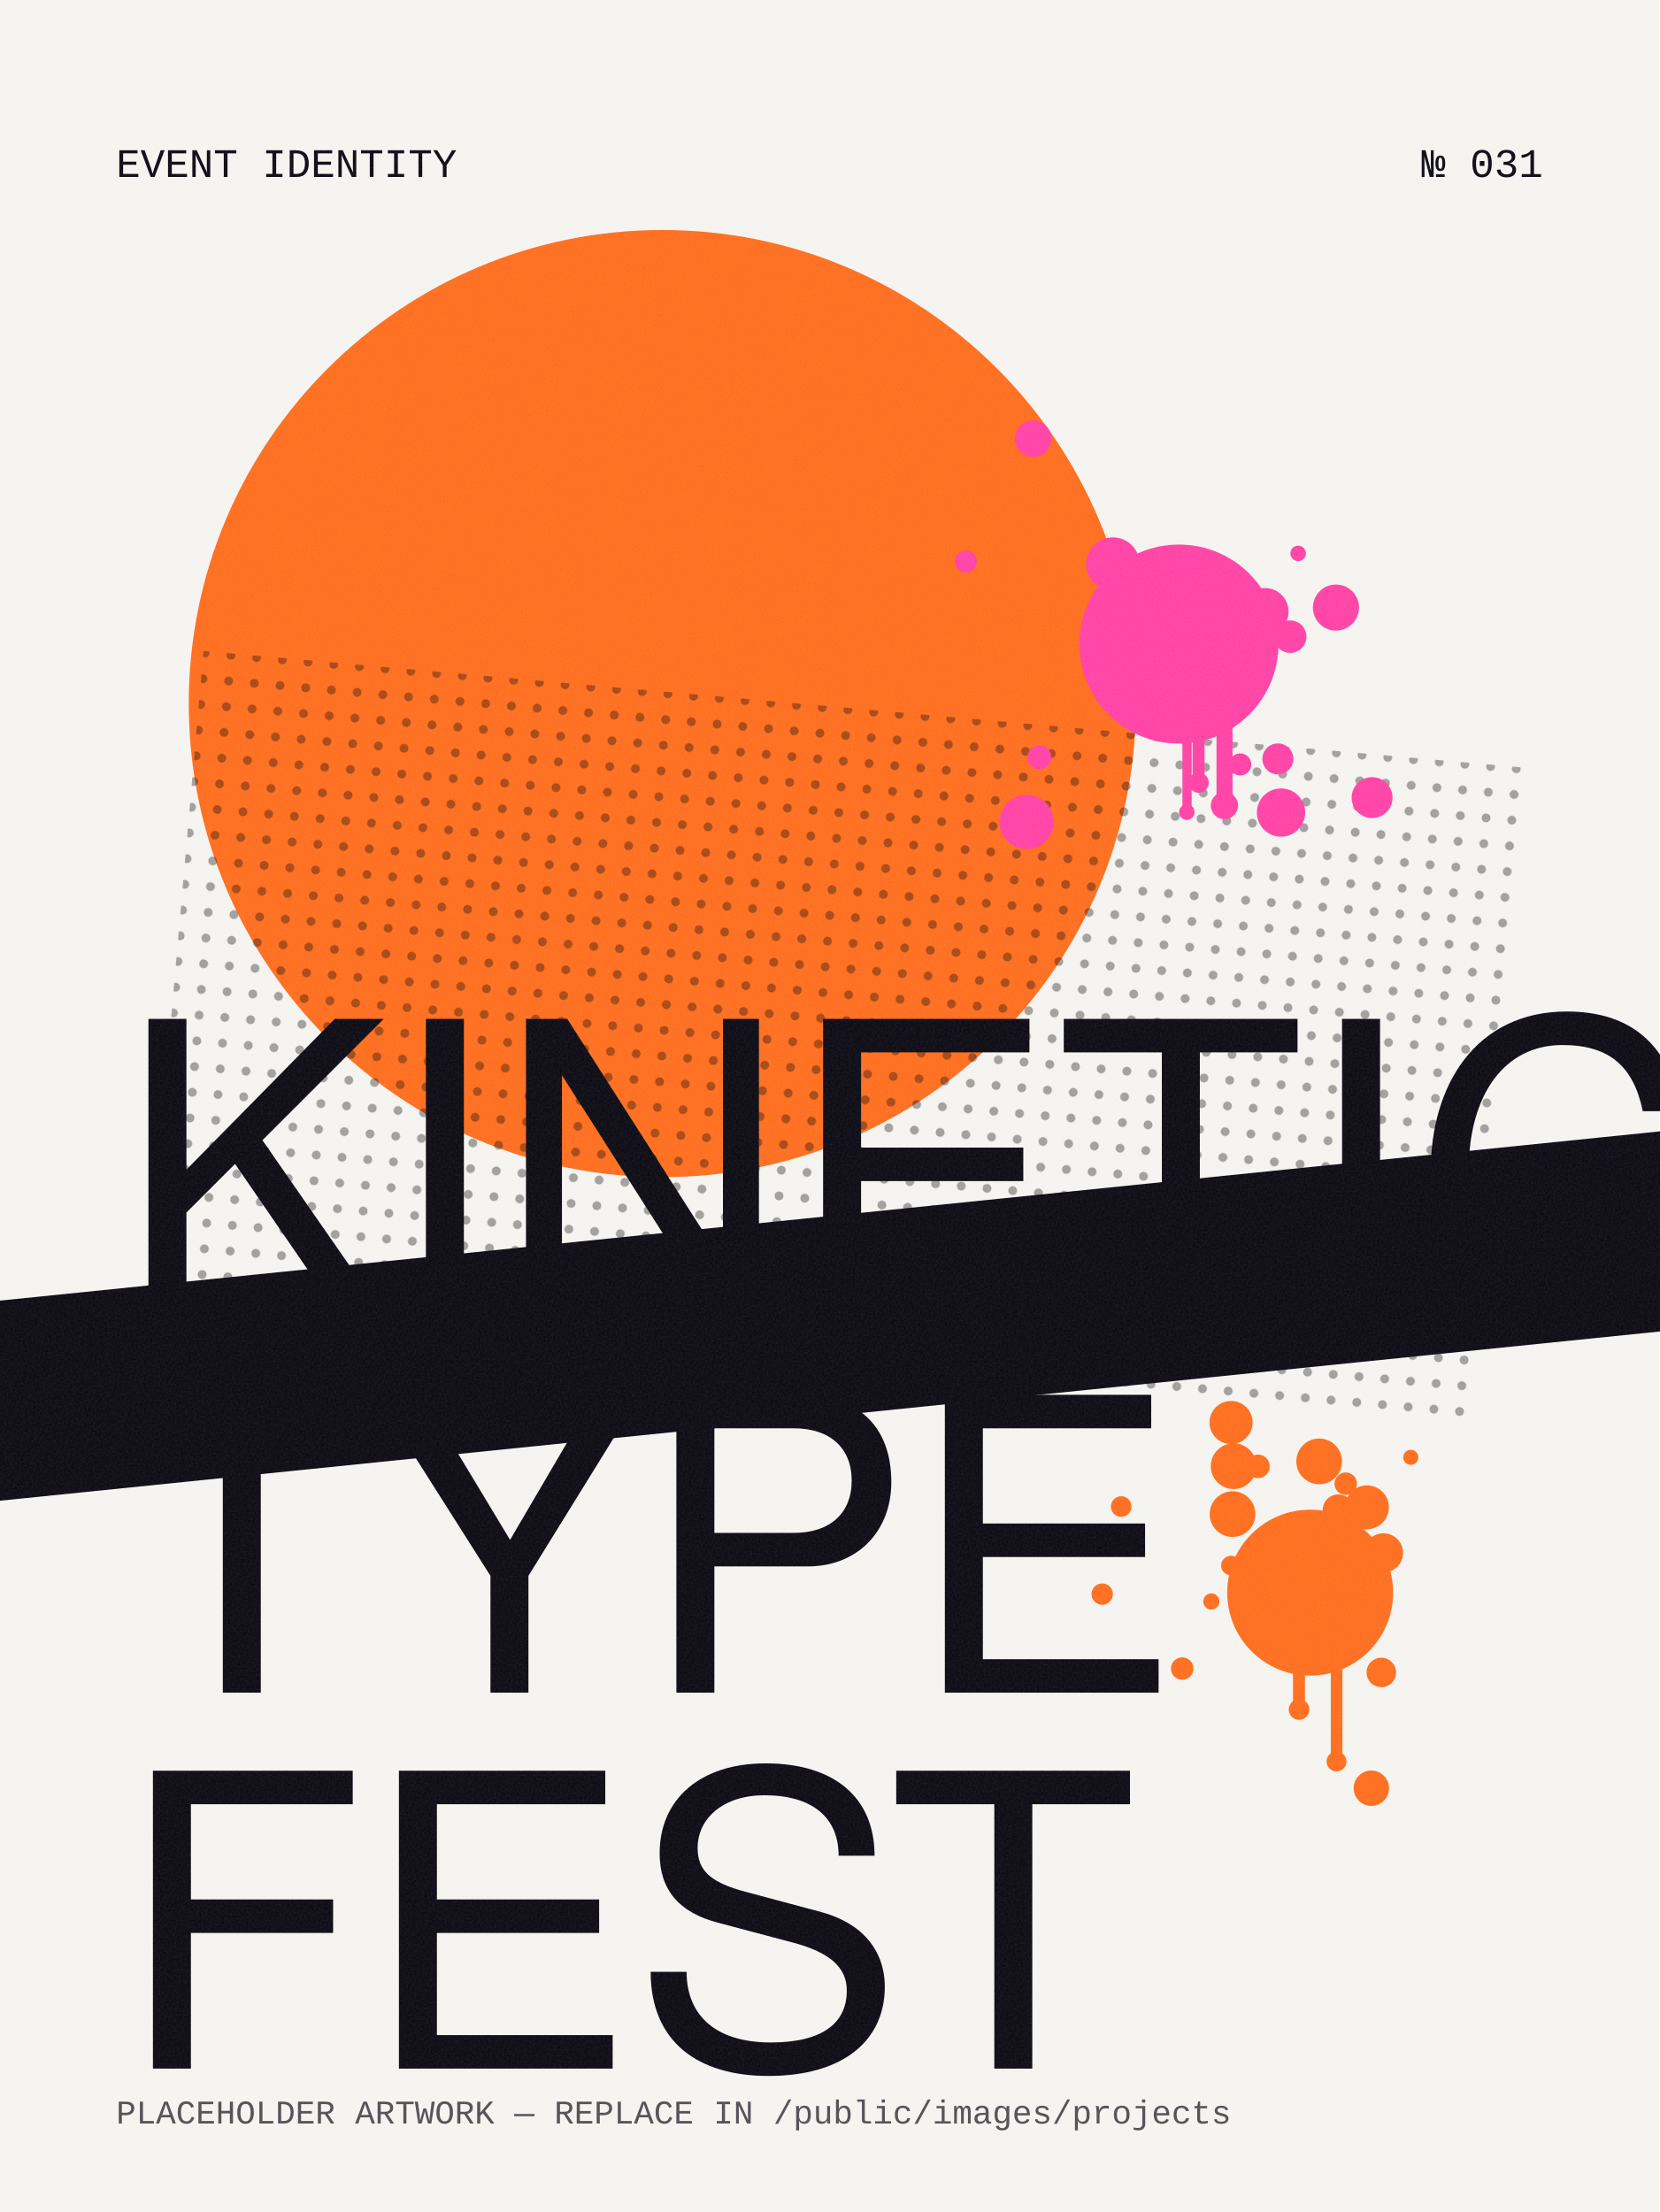
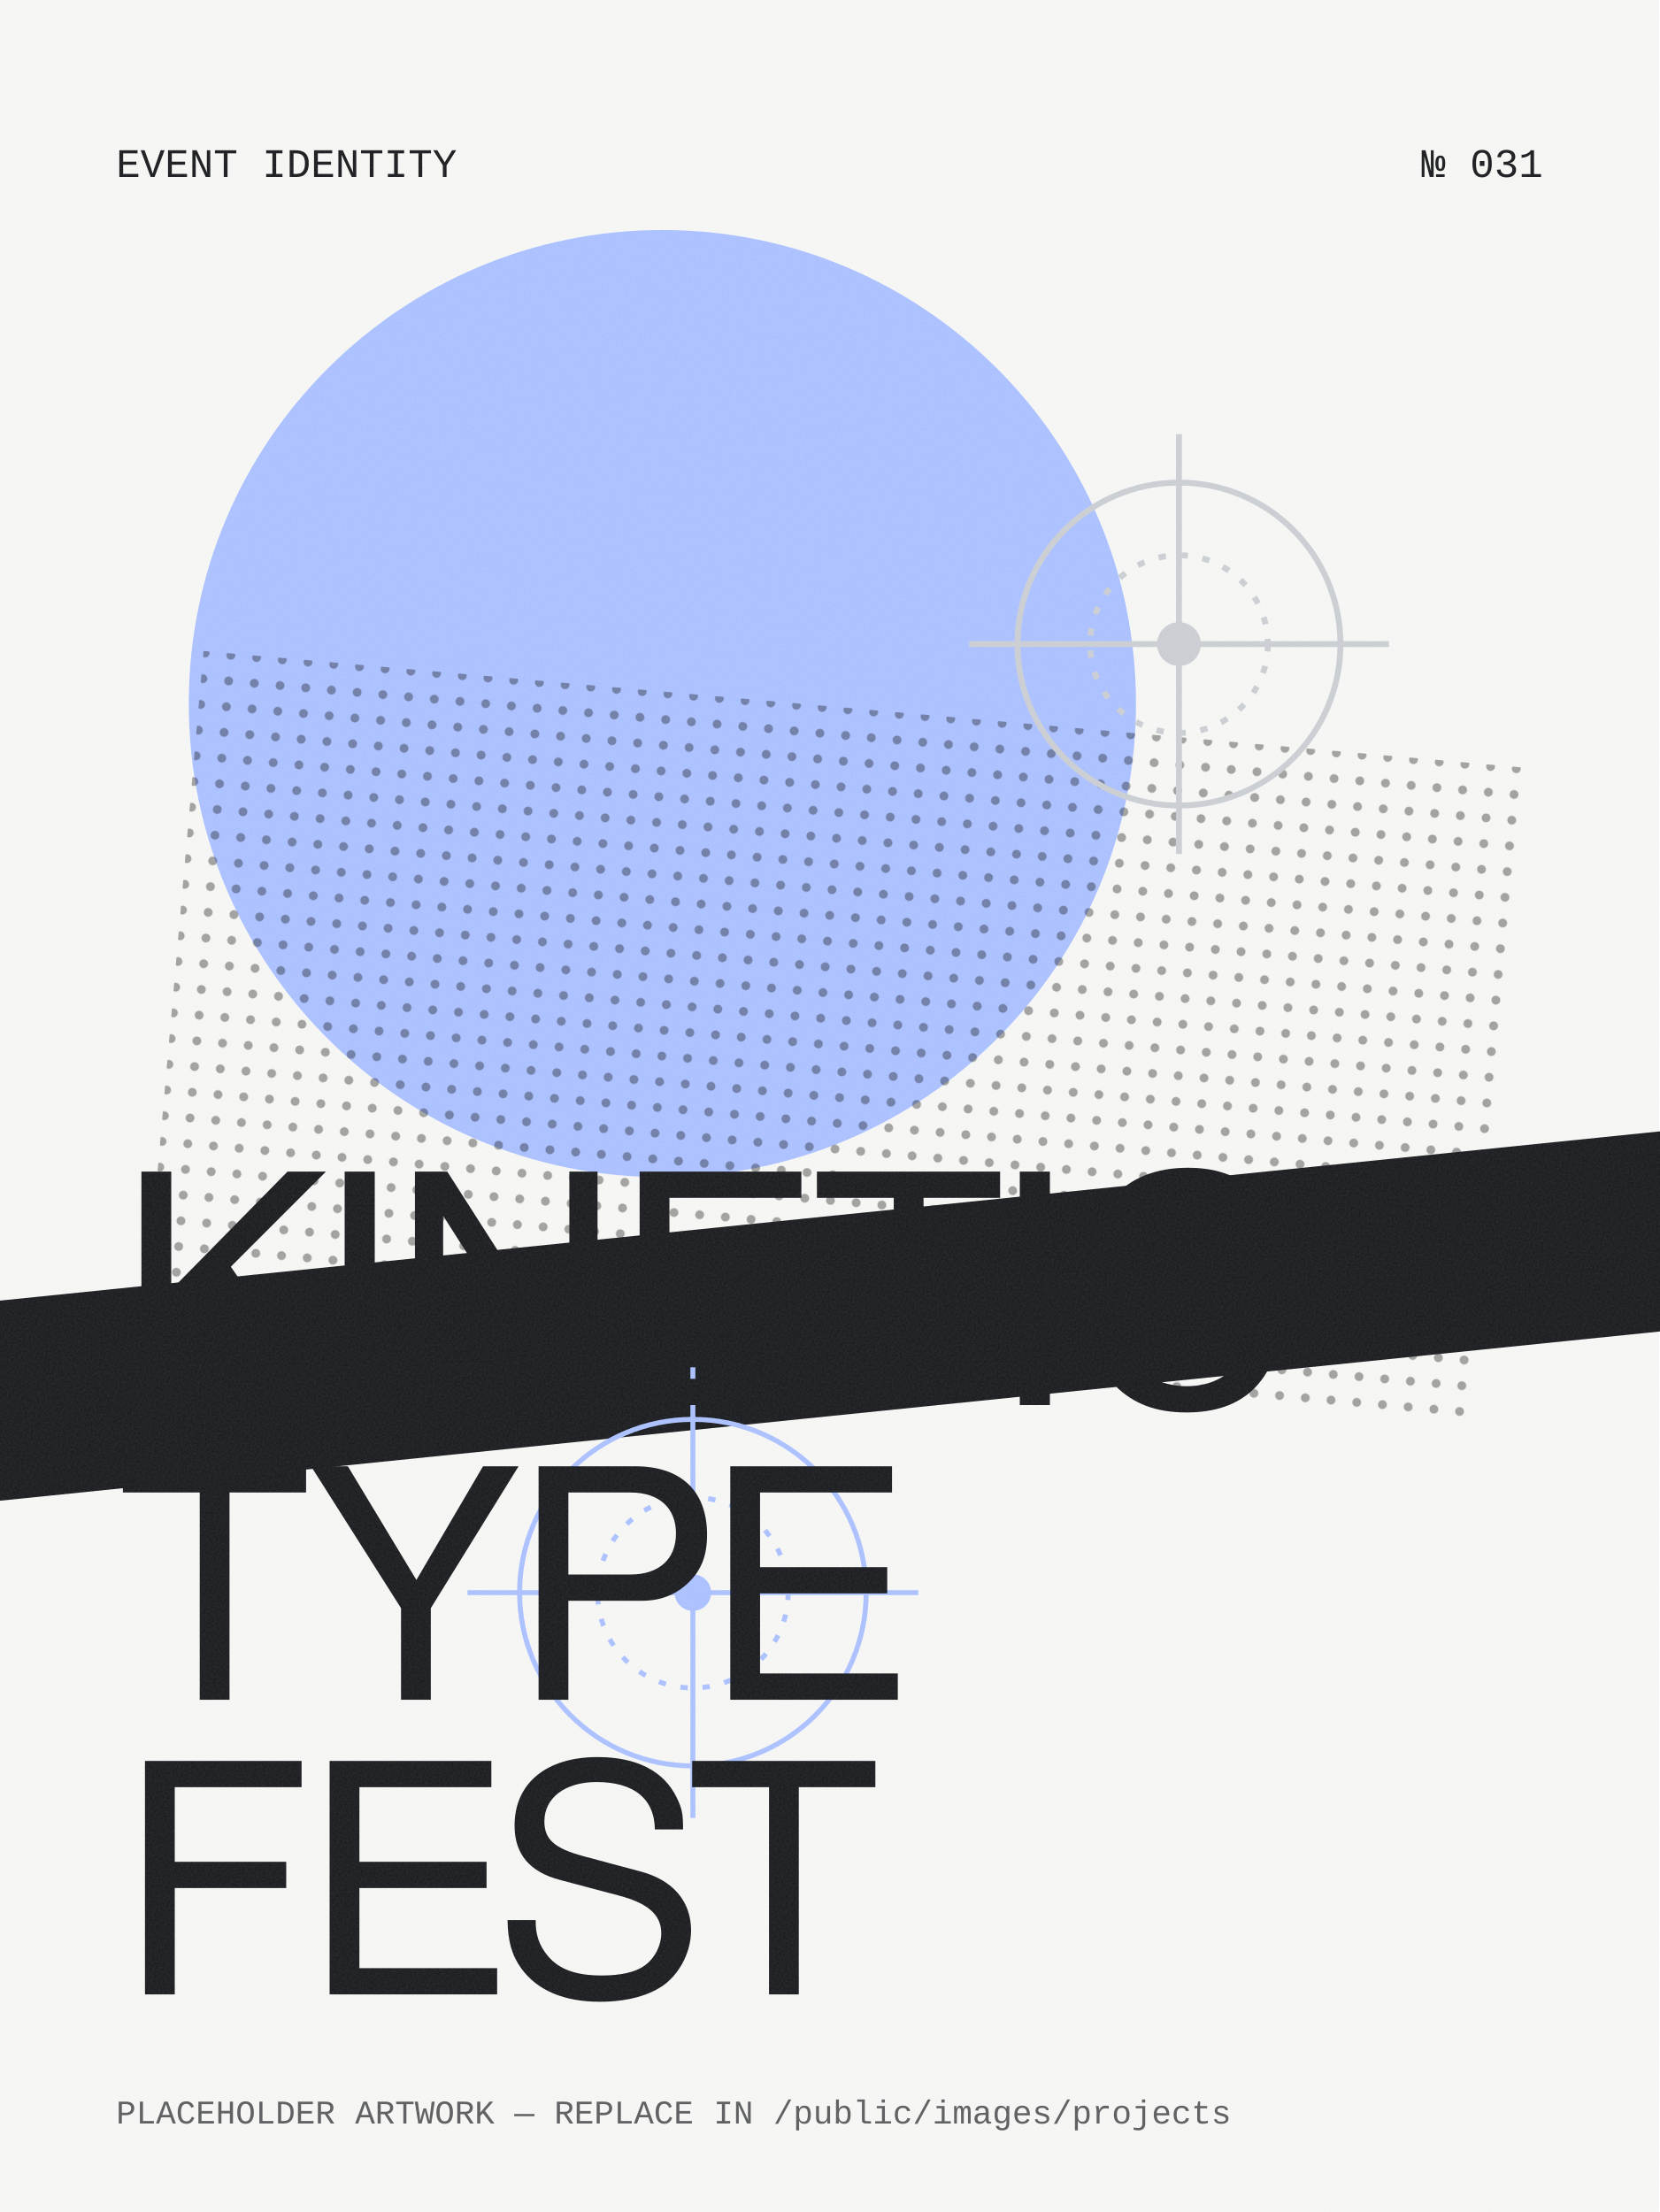
<svg xmlns="http://www.w3.org/2000/svg" width="900" height="1200" viewBox="0 0 900 1200">
  <defs>
    <filter id="graina">
      <feTurbulence type="fractalNoise" baseFrequency="0.9" numOctaves="2" stitchTiles="stitch" />
      <feColorMatrix values="0 0 0 0 1  0 0 0 0 1  0 0 0 0 1  0 0 0 0.09 0" />
    </filter>
    <pattern id="dotsa" width="14" height="14" patternUnits="userSpaceOnUse">
      <circle cx="7" cy="7" r="2.4" fill="rgba(0,0,0,.35)" />
    </pattern>
  </defs>
-   <rect width="900" height="1200" fill="#F5F3EF" />
-   <circle cx="359.31" cy="381.692" r="256.913" fill="#FF6B1A" />
+   <rect width="900" height="1200" fill="#F5F6F3" />
+   <circle cx="359.31" cy="381.692" r="256.913" fill="#A9BFFF" />
  <rect x="90" y="384" width="720" height="360" fill="url(#dotsa)" transform="rotate(5.045988 450 600)" />
-   <rect x="-90" y="660" width="1080" height="108" fill="#080711" transform="rotate(-5.821875 450 720)" />
-   <g fill="#FF3FA4">
-     <circle cx="639.532" cy="349.41" r="54" />
-     <circle cx="556.9" cy="445.9" r="14.7" />
-     <circle cx="704.2" cy="300.2" r="4.2" />
-     <circle cx="724.7" cy="329.6" r="12.5" />
-     <circle cx="603.7" cy="306.0" r="14.5" />
-     <circle cx="699.9" cy="345.4" r="8.8" />
-     <circle cx="560.4" cy="238.0" r="9.9" />
-     <circle cx="563.8" cy="410.8" r="6.5" />
-     <circle cx="523.9" cy="304.6" r="6.0" />
-     <circle cx="672.8" cy="414.7" r="6.0" />
-     <circle cx="694.9" cy="440.8" r="13.1" />
-     <circle cx="744.3" cy="432.7" r="11.1" />
-     <circle cx="686.2" cy="331.8" r="12.8" />
-     <circle cx="693.2" cy="411.7" r="8.4" />
-     <rect x="641.4" y="349.41" width="5.0" height="91.1" rx="2.5" />
-     <circle cx="643.8" cy="440.6" r="4.2" />
-     <rect x="659.9" y="349.41" width="8.7" height="87.6" rx="4.4" />
-     <circle cx="664.2" cy="437.0" r="7.4" />
-     <rect x="646.9" y="349.41" width="6.5" height="75.2" rx="3.3" />
-     <circle cx="650.2" cy="424.6" r="5.5" />
+   <rect x="-90" y="660" width="1080" height="108" fill="#17191C" transform="rotate(-5.821875 450 720)" />
+   <g fill="none" stroke="#C9CDD2" stroke-width="3.2">
+     <circle cx="639.532" cy="349.41" r="87.6" />
+     <circle cx="639.532" cy="349.41" r="48.2" stroke-dasharray="4 8" />
+     <line x1="525.642" y1="349.41" x2="753.421" y2="349.41" />
+     <line x1="639.532" y1="235.52" x2="639.532" y2="463.299" />
  </g>
-   <g fill="#FF6B1A">
-     <circle cx="710.717" cy="864" r="45" />
-     <circle cx="657.1" cy="868.8" r="4.4" />
-     <circle cx="749.3" cy="907.3" r="8.0" />
-     <circle cx="667.8" cy="771.7" r="11.7" />
-     <circle cx="743.9" cy="970.1" r="9.6" />
-     <circle cx="741.5" cy="817.7" r="11.9" />
-     <circle cx="682.4" cy="795.5" r="6.4" />
-     <circle cx="726.0" cy="819.2" r="8.5" />
-     <circle cx="597.9" cy="864.8" r="5.8" />
-     <circle cx="750.5" cy="842.4" r="10.6" />
-     <circle cx="715.6" cy="792.8" r="12.4" />
-     <circle cx="667.7" cy="849.3" r="5.3" />
-     <circle cx="668.6" cy="821.4" r="12.4" />
-     <circle cx="641.3" cy="905.2" r="6.1" />
-     <circle cx="765.3" cy="790.6" r="4.1" />
-     <circle cx="730.0" cy="804.9" r="6.1" />
-     <circle cx="669.2" cy="795.4" r="12.4" />
-     <circle cx="608.2" cy="817.3" r="5.6" />
-     <rect x="721.9" y="864" width="6.3" height="91.6" rx="3.2" />
-     <circle cx="725.0" cy="955.6" r="5.4" />
-     <rect x="701.4" y="864" width="6.5" height="63.4" rx="3.3" />
-     <circle cx="704.7" cy="927.4" r="5.6" />
-     <rect x="696.2" y="864" width="3.8" height="36.7" rx="1.9" />
-     <circle cx="698.1" cy="900.7" r="3.3" />
+   <circle cx="639.532" cy="349.41" r="11.9" fill="#C9CDD2" />
+   <g fill="none" stroke="#A9BFFF" stroke-width="2.7">
+     <circle cx="375.858" cy="864" r="94.0" />
+     <circle cx="375.858" cy="864" r="51.7" stroke-dasharray="4 8" />
+     <line x1="253.607" y1="864" x2="498.11" y2="864" />
+     <line x1="375.858" y1="741.748" x2="375.858" y2="986.252" />
  </g>
-   <text x="63" y="714.325" font-family="Impact, 'Arial Black', 'Helvetica Neue', sans-serif" font-size="221.675" fill="#080711" letter-spacing="-2">KINETIC</text>
-   <text x="63" y="918.266" font-family="Impact, 'Arial Black', 'Helvetica Neue', sans-serif" font-size="221.675" fill="#080711" letter-spacing="-2">TYPE</text>
-   <text x="63" y="1122.207" font-family="Impact, 'Arial Black', 'Helvetica Neue', sans-serif" font-size="221.675" fill="#080711" letter-spacing="-2">FEST</text>
-   <text x="63" y="96" font-family="Consolas, 'Courier New', monospace" font-size="22" fill="#080711">EVENT IDENTITY</text>
-   <text x="837" y="96" text-anchor="end" font-family="Consolas, 'Courier New', monospace" font-size="22" fill="#080711">№ 031</text>
-   <text x="63" y="1152" font-family="Consolas, 'Courier New', monospace" font-size="18" fill="#080711" opacity=".7">PLACEHOLDER ARTWORK — REPLACE IN /public/images/projects</text>
+   <circle cx="375.858" cy="864" r="9.9" fill="#A9BFFF" />
+   <text x="63" y="762.255" font-family="'Helvetica Neue', Helvetica, Arial, sans-serif" font-size="173.745" fill="#17191C" letter-spacing="-6" font-weight="500">KINETIC</text>
+   <text x="63" y="922.1" font-family="'Helvetica Neue', Helvetica, Arial, sans-serif" font-size="173.745" fill="#17191C" letter-spacing="-6" font-weight="500">TYPE</text>
+   <text x="63" y="1081.946" font-family="'Helvetica Neue', Helvetica, Arial, sans-serif" font-size="173.745" fill="#17191C" letter-spacing="-6" font-weight="500">FEST</text>
+   <text x="63" y="96" font-family="Consolas, 'Courier New', monospace" font-size="22" fill="#17191C">EVENT IDENTITY</text>
+   <text x="837" y="96" text-anchor="end" font-family="Consolas, 'Courier New', monospace" font-size="22" fill="#17191C">№ 031</text>
+   <text x="63" y="1152" font-family="Consolas, 'Courier New', monospace" font-size="18" fill="#17191C" opacity=".7">PLACEHOLDER ARTWORK — REPLACE IN /public/images/projects</text>
  <rect width="900" height="1200" filter="url(#graina)" />
</svg>
